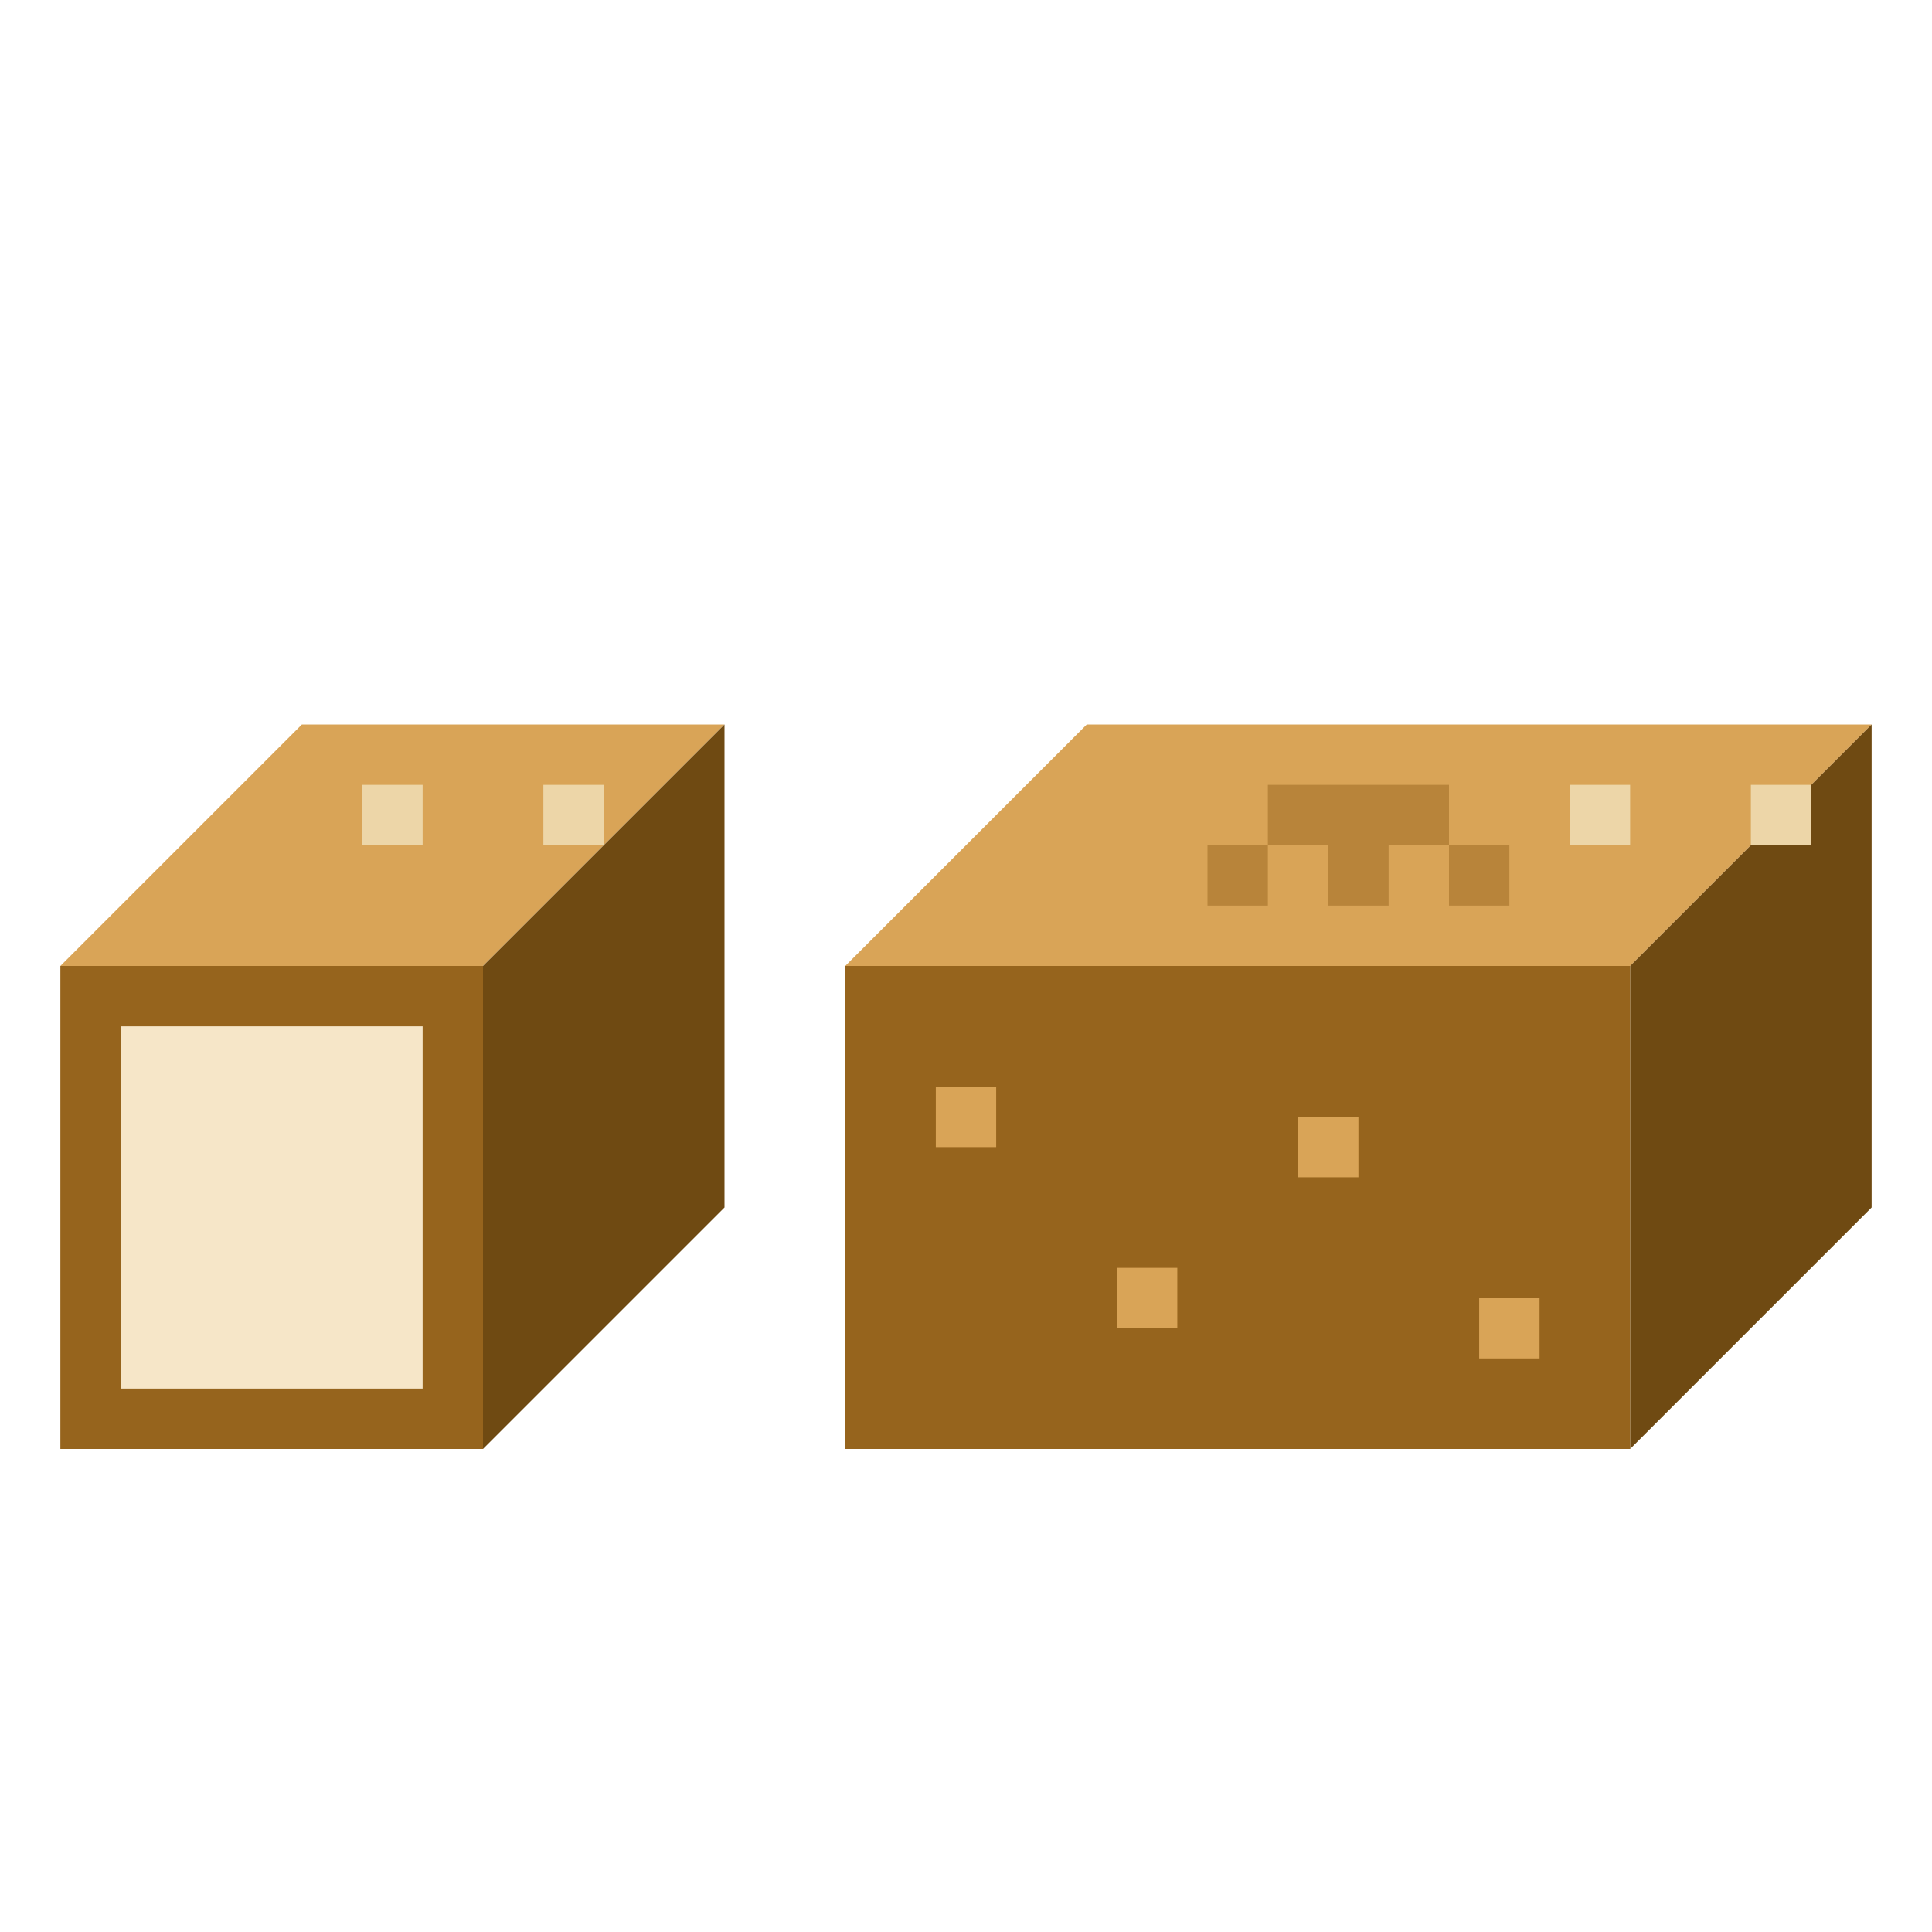
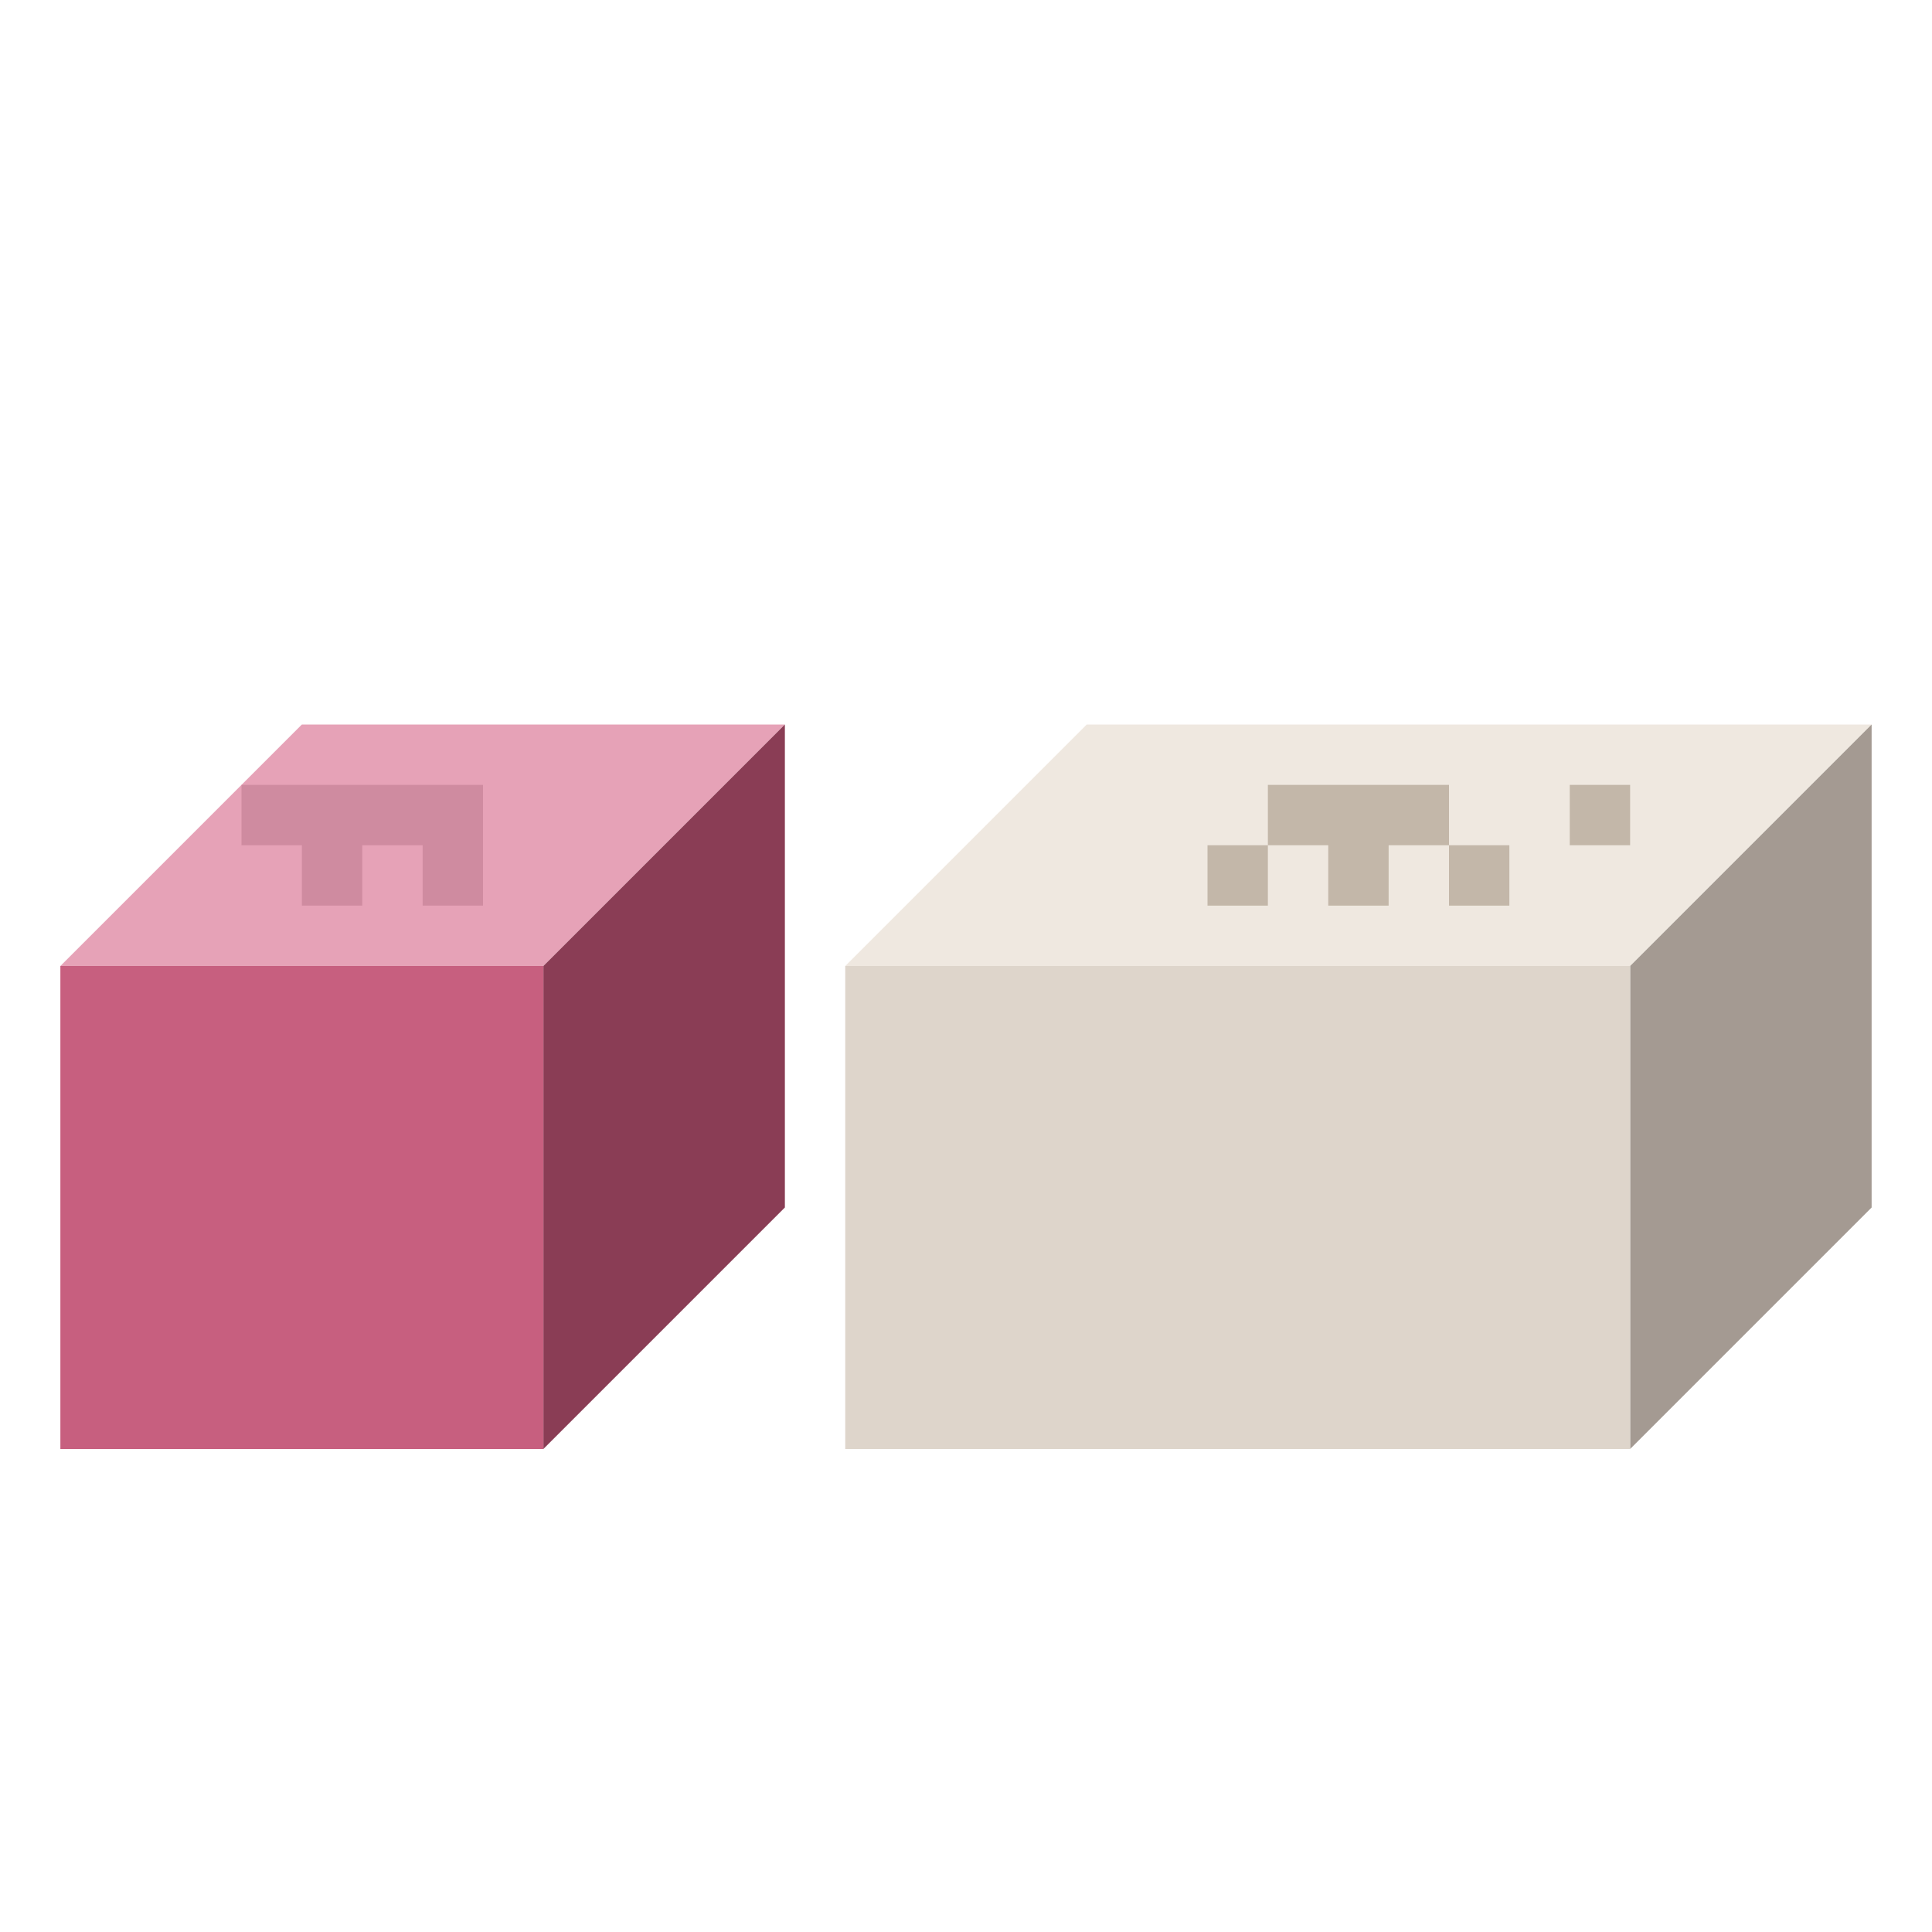
<svg xmlns="http://www.w3.org/2000/svg" viewBox="0 0 64 64" width="64" height="64">
  <g stroke-linejoin="round">
-     <path d="M2 32 L10 24 L24 24 L16 32 Z" fill="#d9a457" />
-     <path d="M16 32 L24 24 L24 40 L16 48 Z" fill="#6f4a12" />
-     <path d="M2 32 L16 32 L16 48 L2 48 Z" fill="#96641d" />
-     <path d="M4 34 L14 34 L14 46 L4 46 Z" fill="#f6e6c8" />
-     <path d="M28 32 L36 24 L62 24 L54 32 Z" fill="#d9a457" />
-     <path d="M54 32 L62 24 L62 40 L54 48 Z" fill="#6f4a12" />
-     <path d="M28 32 L54 32 L54 48 L28 48 Z" fill="#96641d" />
-     <path d="M42 26h6v2h-6z M44 28h2v2h-2z M40 28h2v2h-2z M48 28h2v2h-2z" fill="#b8843a" />
-     <path d="M31 36h2v2h-2z M37 42h2v2h-2z M43 37h2v2h-2z M49 43h2v2h-2z" fill="#d9a457" />
-     <path d="M52 26h2v2h-2z M58 26h2v2h-2z M12 26h2v2h-2z M18 26h2v2h-2z" fill="#edd6a8" />
+     <path d="M2 32 L10 24 L26 24 L18 32 Z" fill="#e6a2b7" />
+     <path d="M18 32 L26 24 L26 40 L18 48 Z" fill="#8a3d55" />
+     <path d="M2 32 L18 32 L18 48 L2 48 Z" fill="#c75f7f" />
+     <path d="M8 26h8v2h-8z M10 28h2v2h-2z M14 28h2v2h-2z" fill="#cf8ba0" />
+     <path d="M28 32 L36 24 L62 24 L54 32 Z" fill="#efe8e0" />
+     <path d="M54 32 L62 24 L62 40 L54 48 Z" fill="#a49a92" />
+     <path d="M28 32 L54 32 L54 48 L28 48 Z" fill="#ded5cb" />
+     <path d="M42 26h6v2h-6z M40 28h2v2h-2z M44 28h2v2h-2z M48 28h2v2h-2z M52 26h2v2h-2z" fill="#c3b7a9" />
  </g>
</svg>
